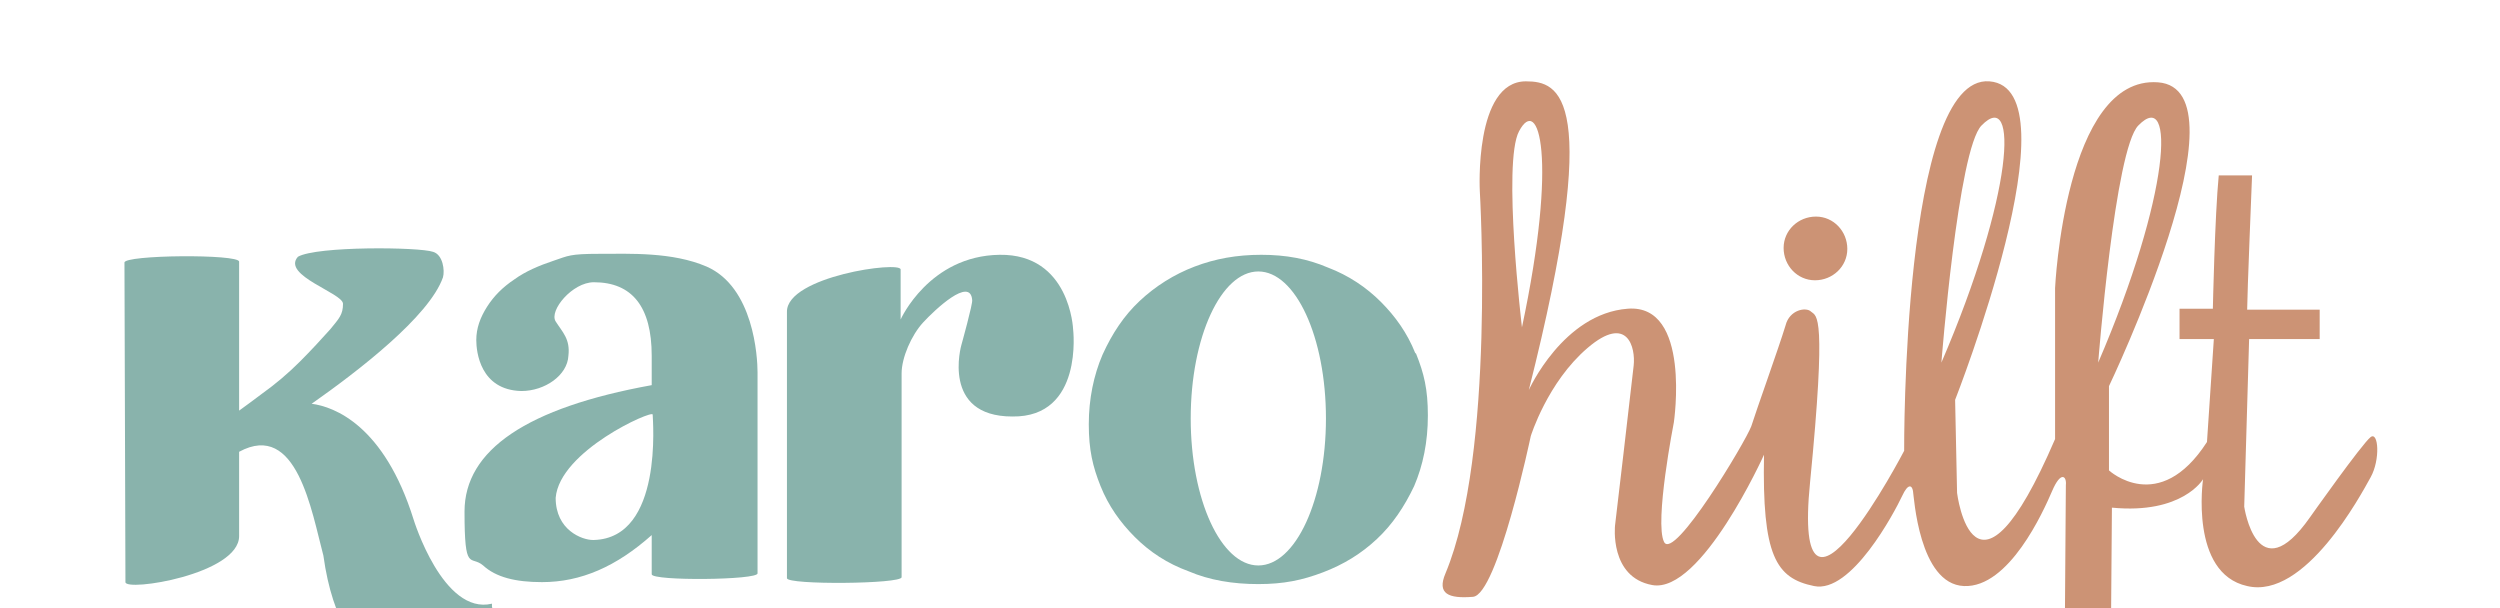
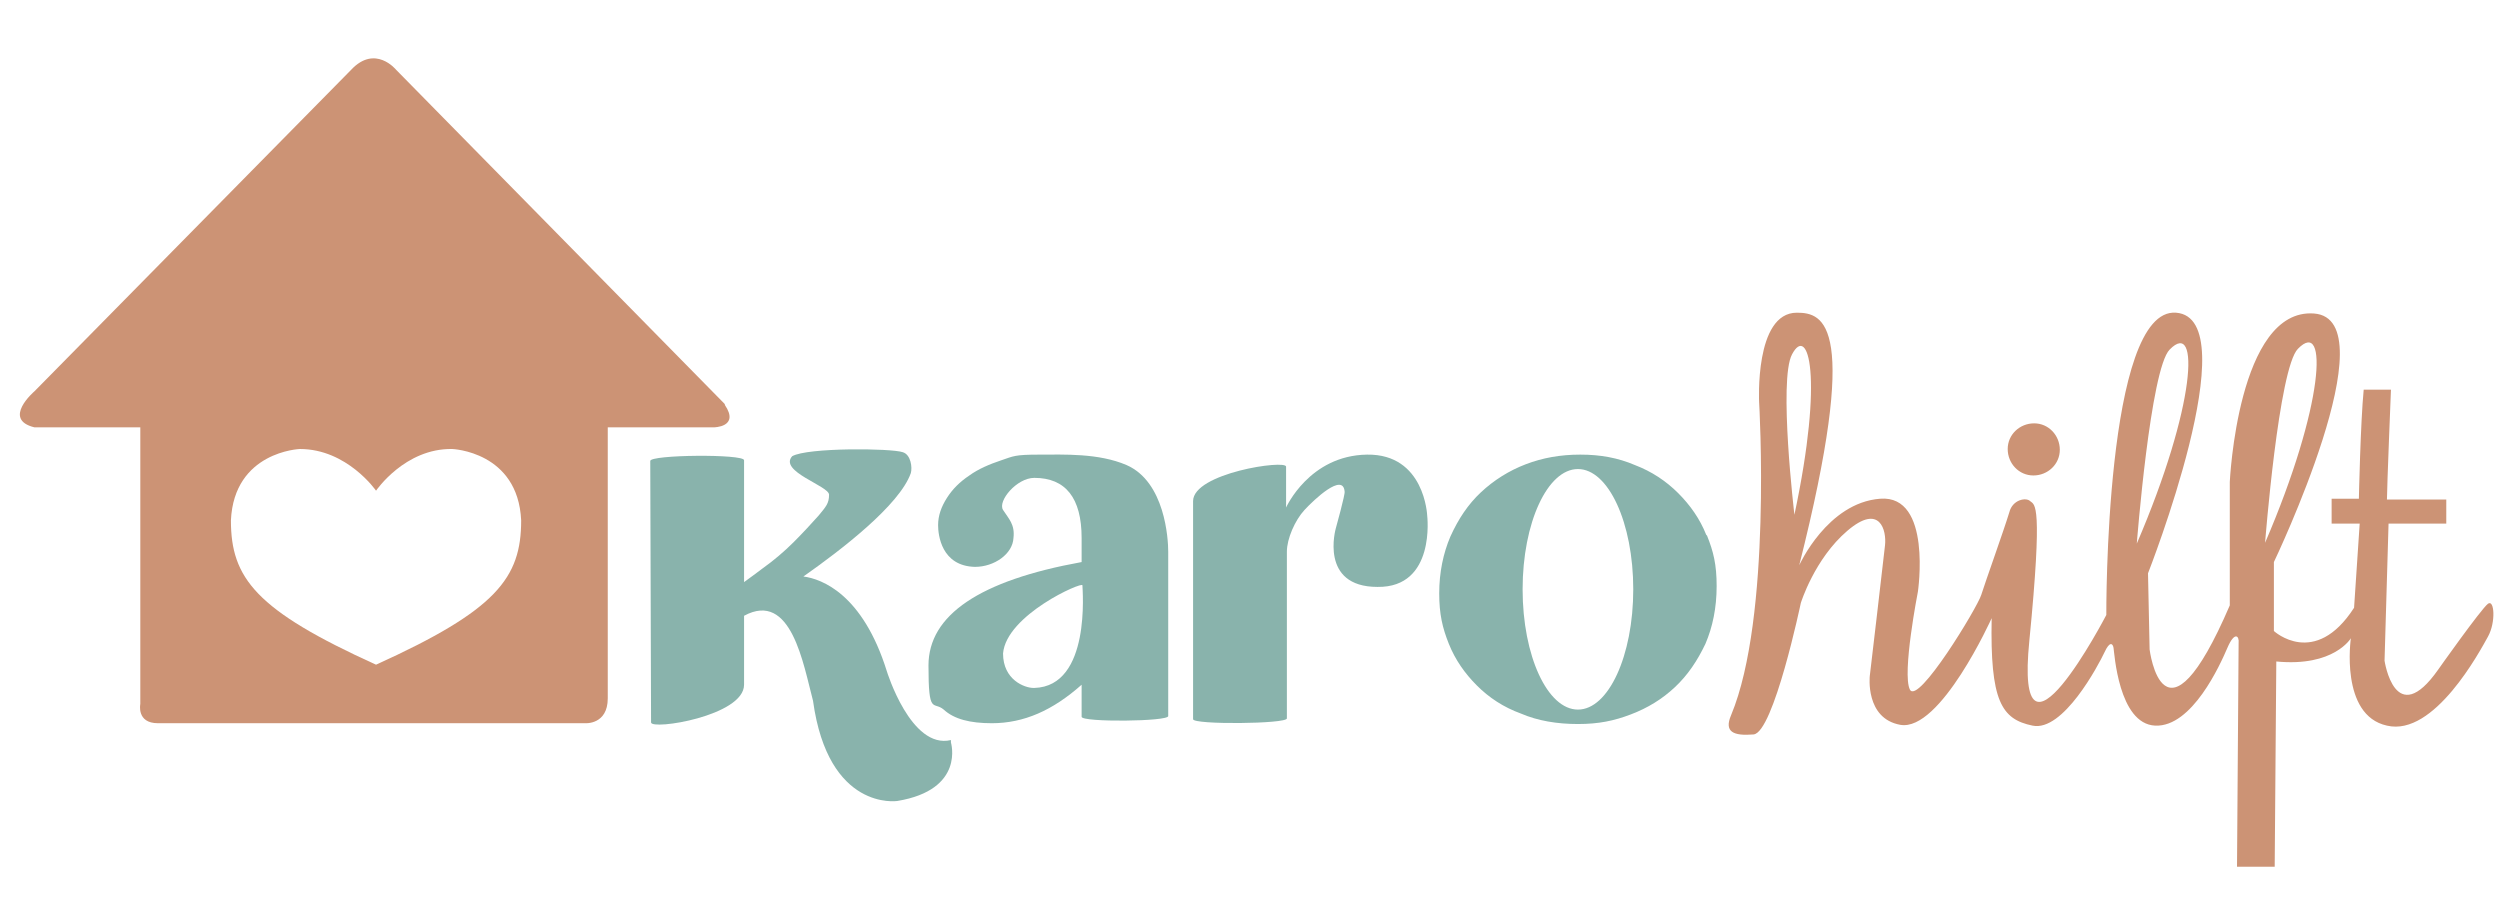
- <svg xmlns="http://www.w3.org/2000/svg" id="Ebene_1" version="1.1" viewBox="0 0 255.1 62">
+ <svg xmlns="http://www.w3.org/2000/svg" id="Ebene_1" version="1.1" viewBox="0 0 311.8 113.4">
  <defs>
    <style>
      .st0 {
        stroke: #e84928;
      }

      .st0, .st1 {
        fill: none;
        stroke-miterlimit: 10;
      }

      .st2 {
        fill: #cc9375;
      }

      .st1 {
        stroke: #010101;
        stroke-width: .5px;
      }

      .st3 {
        fill: #89b3ac;
      }
    </style>
  </defs>
+   <path class="st0" d="M156.7,57.7" />
+   <path class="st1" d="M156.7,57.7" />
+   <path class="st1" d="M156.7,57.7" />
+   <path class="st1" d="M156.7,57.7" />
+   <path class="st2" d="M90.4,50.4L49.4,8.7s-2.6-3.2-5.6,0L4.3,48.8s-4.1,3.5,0,4.5h13.2v34.5s-.5,2.4,2.2,2.4h53.3s2.8.2,2.8-3.1v-33.8h13.2s3.3,0,1.4-2.8ZM46.9,82.9c-15-6.8-18.1-10.8-18.1-18,.4-8.6,8.6-8.9,8.6-8.9,5.9,0,9.5,5.2,9.5,5.2,0,0,3.6-5.3,9.5-5.2,0,0,8.2.3,8.6,8.9,0,7.2-3.1,11.2-18.1,18Z" />
+   <path class="st3" d="M212.8,66.7c-.8-2-2-3.7-3.5-5.2-1.5-1.5-3.3-2.7-5.4-3.5-2.1-.9-4.3-1.3-6.8-1.3s-4.7.4-6.8,1.2c-2.1.8-4,2-5.6,3.5-1.6,1.5-2.8,3.3-3.8,5.5-.9,2.1-1.4,4.5-1.4,7.1s.4,4.3,1.2,6.3c.8,2,2,3.7,3.5,5.2,1.5,1.5,3.3,2.7,5.5,3.5,2.1.9,4.5,1.3,7.1,1.3s4.5-.4,6.6-1.2c2.1-.8,3.9-1.9,5.5-3.4,1.6-1.5,2.8-3.3,3.8-5.4.9-2.1,1.4-4.5,1.4-7.2s-.4-4.3-1.2-6.3ZM196.8,88.5c-3.8,0-6.9-6.7-6.9-15s3.1-15,6.9-15,6.9,6.7,6.9,15-3.1,15-6.9,15Z" />
+   <path class="st3" d="M160.4,58.2v5.1s2.9-6.5,10.1-6.6c7.2-.1,7.5,7.6,7.5,7.6,0,0,1.1,9-6.2,8.9-7.3,0-5.2-7.3-5.2-7.3,0,0,1.2-4.3,1.1-4.6-.2-2.4-3.8,1-5,2.3-1.2,1.3-2.2,3.6-2.2,5.2s0,20.1,0,20.8-11.7.8-11.7.1,0-23.6,0-27.2c0-3.5,11.6-5.2,11.6-4.3Z" />
+   <path class="st3" d="M145.7,68.8c0-1.6-.4-8.7-5.2-10.8-3.5-1.5-7.8-1.3-10.9-1.3s-3.2.2-4.7.7c-1.5.5-2.9,1.1-4,1.9-1.2.8-2.1,1.7-2.8,2.8-.7,1.1-1.1,2.2-1.1,3.4s.4,5.1,4.6,5.2c2.4,0,4.7-1.6,4.8-3.6.2-1.7-.6-2.4-1.3-3.5-.7-1.1,1.7-4,3.9-4,3.9,0,5.9,2.5,5.9,7.5v3c-12.7,2.3-19.1,6.6-19.1,12.9s.6,4.4,1.9,5.5c1.3,1.2,3.3,1.7,6,1.7,4,0,7.6-1.6,11.2-4.8,0,2.3,0,3.8,0,4,0,.7,10.9.6,10.8-.1,0-.7,0-19.3,0-20.8ZM128.9,85.8c-1.1,0-3.8-1-3.8-4.3.4-4.8,9.9-9,9.9-8.5s1.1,12.6-6,12.8Z" />
+   <path class="st3" d="M118.6,92.3c-5,1.2-8-8.6-8-8.6-3-9.6-8.1-11.5-10.4-11.8,4.7-3.3,12-8.9,13.4-12.9.2-.7,0-2.3-1-2.6-1.4-.5-11.9-.6-13.8.5-1.7,1.9,4.6,3.7,4.6,4.8s-.4,1.5-1.3,2.6c-.9,1-1.9,2.1-3.1,3.3-1.2,1.2-2.5,2.3-3.9,3.3-.8.6-1.6,1.2-2.3,1.7,0-7.2,0-14.8,0-15.2,0-.8-11.8-.7-11.7.1,0,.8.1,31.6.1,32.6s11.6-.8,11.6-4.7,0-4.7,0-8.6c5.9-3.2,7.4,6.1,8.6,10.6,1.9,13.8,10.5,12.5,10.5,12.5,8.5-1.4,6.7-7.3,6.7-7.3Z" />
  <g>
-     <path class="st0" d="M88.3,27" />
-     <path class="st1" d="M88.3,27" />
-     <path class="st1" d="M88.3,27" />
-     <path class="st1" d="M88.3,27" />
-     <path class="st3" d="M144.4,36c-.8-2-2-3.7-3.5-5.2-1.5-1.5-3.3-2.7-5.4-3.5-2.1-.9-4.3-1.3-6.8-1.3s-4.7.4-6.8,1.2c-2.1.8-4,2-5.6,3.5-1.6,1.5-2.8,3.3-3.8,5.5-.9,2.1-1.4,4.5-1.4,7.1s.4,4.3,1.2,6.3c.8,2,2,3.7,3.5,5.2,1.5,1.5,3.3,2.7,5.5,3.5,2.1.9,4.5,1.3,7.1,1.3s4.5-.4,6.6-1.2c2.1-.8,3.9-1.9,5.5-3.4,1.6-1.5,2.8-3.3,3.8-5.4.9-2.1,1.4-4.5,1.4-7.2s-.4-4.3-1.2-6.3ZM128.4,57.7c-3.8,0-6.9-6.7-6.9-15s3.1-15,6.9-15,6.9,6.7,6.9,15-3.1,15-6.9,15Z" />
-     <path class="st3" d="M91.9,27.5v5.1s2.9-6.5,10.1-6.6,7.5,7.6,7.5,7.6c0,0,1.1,9-6.2,8.9-7.3,0-5.2-7.3-5.2-7.3,0,0,1.2-4.3,1.1-4.6-.2-2.4-3.8,1-5,2.3-1.2,1.3-2.2,3.6-2.2,5.2s0,20.1,0,20.8-11.7.8-11.7.1,0-23.6,0-27.2,11.6-5.2,11.6-4.3Z" />
-     <path class="st3" d="M77.3,38c0-1.6-.4-8.7-5.2-10.8-3.5-1.5-7.8-1.3-10.9-1.3s-3.2.2-4.7.7c-1.5.5-2.9,1.1-4,1.9-1.2.8-2.1,1.7-2.8,2.8-.7,1.1-1.1,2.2-1.1,3.4s.4,5.1,4.6,5.2c2.4,0,4.7-1.6,4.8-3.6.2-1.7-.6-2.4-1.3-3.5-.7-1.1,1.7-4,3.9-4,3.9,0,5.9,2.5,5.9,7.5v3c-12.7,2.3-19.1,6.6-19.1,12.9s.6,4.4,1.9,5.5c1.3,1.2,3.3,1.7,6,1.7,4,0,7.6-1.6,11.2-4.8,0,2.3,0,3.8,0,4,0,.7,10.9.6,10.8-.1,0-.7,0-19.3,0-20.8ZM60.5,55.1c-1.1,0-3.8-1-3.8-4.3.4-4.8,9.9-9,9.9-8.5s1.1,12.6-6,12.8Z" />
-     <path class="st3" d="M50.2,61.6c-5,1.2-8-8.6-8-8.6-3-9.6-8.1-11.5-10.4-11.8,4.7-3.3,12-8.9,13.4-12.9.2-.7,0-2.3-1-2.6-1.4-.5-11.9-.6-13.8.5-1.7,1.9,4.6,3.7,4.6,4.8s-.4,1.5-1.3,2.6c-.9,1-1.9,2.1-3.1,3.3-1.2,1.2-2.5,2.3-3.9,3.3-.8.6-1.6,1.2-2.3,1.7,0-7.2,0-14.8,0-15.2,0-.8-11.8-.7-11.7.1,0,.8.1,31.6.1,32.6s11.6-.8,11.6-4.7,0-4.7,0-8.6c5.9-3.2,7.4,6.1,8.6,10.6,1.9,13.8,10.5,12.5,10.5,12.5,8.5-1.4,6.7-7.3,6.7-7.3Z" />
-     <g>
-       <path class="st2" d="M185.2,28.6c1.8,0,3.3-1.4,3.3-3.2,0-1.8-1.4-3.3-3.2-3.3-1.8,0-3.3,1.4-3.3,3.2,0,1.8,1.4,3.3,3.2,3.3Z" />
-       <path class="st2" d="M241.9,44.6c-.9.7-6.2,8.2-6.2,8.2-5.4,7.7-6.7-1.1-6.7-1.1l.5-17.1h7.2c0,0,0-3,0-3h-7.4c0-1.4.5-13.7.5-13.7h-3.4c-.4,4.1-.6,13.6-.6,13.6h-3.4s0,3.1,0,3.1h3.5s-.7,10.5-.7,10.5c-4.9,7.6-10,2.9-10,2.9v-8.6c0,0,14.5-30.3,5-31-9.5-.7-10.5,21-10.5,21v15.4c-8.3,19.3-10,5.5-10,5.5l-.2-9.5s12.5-31.8,3.5-32.5c-8.9-.7-8.7,37.7-8.7,37.7,0,0-11.5,22.1-9.6,3.2,1.7-17.3.7-16.9.1-17.4-.5-.5-2.2-.2-2.6,1.4-.7,2.3-3,8.7-3.5,10.3-.6,1.6-7.9,13.8-8.9,11.8-1-2,1-12.2,1-12.2,0,0,1.8-12.1-4.7-11.6-6.6.5-10.1,8.3-10.1,8.3,7.6-30.1,3.1-31.5-.3-31.5-5.3,0-4.7,11.2-4.7,11.2,0,0,1.6,26.8-3.5,39-.9,2.1.3,2.6,2.8,2.4,2.5-.2,5.9-16.4,5.9-16.4,0,0,1.7-5.5,5.8-9,4.1-3.5,4.9,0,4.7,1.8-.2,1.9-1.9,16.3-1.9,16.3,0,0-.6,5.3,3.8,6.1,5,.9,11.4-13.3,11.4-13.3-.2,10.3,1.2,12.6,5.1,13.4,3.8.8,8.2-7.5,9-9.2.6-1.3,1-1.1,1.1-.5.1.5.6,9.5,5.2,9.7s8.1-7.6,9-9.7c.9-2.1,1.5-1.5,1.4-.6,0,.8-.2,27.9-.2,27.9h4.7s.2-25.6.2-25.6c7.2.7,9.3-2.9,9.3-2.9,0,0-1.4,9.6,4.5,10.9,5.9,1.4,11.6-9.3,12.6-11.1,1-1.8.8-4.7,0-4.1ZM155,13.4c2-3.8,4,2.6.3,20,0,0-2-16.8-.3-20ZM198.1,37s1.7-21.8,4.1-24.2c3.8-3.9,3.3,7-4.1,24.2ZM218.2,12.8c3.8-3.9,3.3,7-4.1,24.2,0,0,1.7-21.8,4.1-24.2Z" />
-     </g>
+     <path class="st2" d="M253.6,59.3c1.8,0,3.3-1.4,3.3-3.2,0-1.8-1.4-3.3-3.2-3.3-1.8,0-3.3,1.4-3.3,3.2,0,1.8,1.4,3.3,3.2,3.3Z" />
+     <path class="st2" d="M310.3,75.3c-.9.7-6.2,8.2-6.2,8.2-5.4,7.7-6.7-1.1-6.7-1.1l.5-17.1h7.2c0,0,0-3,0-3h-7.4c0-1.4.5-13.7.5-13.7h-3.4c-.4,4.1-.6,13.6-.6,13.6h-3.4s0,3.1,0,3.1h3.5s-.7,10.5-.7,10.5c-4.9,7.6-10,2.9-10,2.9v-8.6c0,0,14.5-30.3,5-31-9.5-.7-10.5,21-10.5,21v15.4c-8.3,19.3-10,5.5-10,5.5l-.2-9.5s12.5-31.8,3.5-32.5c-8.9-.7-8.7,37.7-8.7,37.7,0,0-11.5,22.1-9.6,3.2,1.7-17.3.7-16.9.1-17.4-.5-.5-2.2-.2-2.6,1.4-.7,2.3-3,8.7-3.5,10.3s-7.9,13.8-8.9,11.8c-1-2,1-12.2,1-12.2,0,0,1.8-12.1-4.7-11.6-6.6.5-10.1,8.3-10.1,8.3,7.6-30.1,3.1-31.5-.3-31.5-5.3,0-4.7,11.2-4.7,11.2,0,0,1.6,26.8-3.5,39-.9,2.1.3,2.6,2.8,2.4,2.5-.2,5.9-16.4,5.9-16.4,0,0,1.7-5.5,5.8-9s4.9,0,4.7,1.8c-.2,1.9-1.9,16.3-1.9,16.3,0,0-.6,5.3,3.8,6.1,5,.9,11.4-13.3,11.4-13.3-.2,10.3,1.2,12.6,5.1,13.4,3.8.8,8.2-7.5,9-9.2.6-1.3,1-1.1,1.1-.5.1.5.6,9.5,5.2,9.7s8.1-7.6,9-9.7c.9-2.1,1.5-1.5,1.4-.6,0,.8-.2,27.9-.2,27.9h4.7s.2-25.6.2-25.6c7.2.7,9.3-2.9,9.3-2.9,0,0-1.4,9.6,4.5,10.9,5.9,1.4,11.6-9.3,12.6-11.1s.8-4.7,0-4.1ZM223.5,44.2c2-3.8,4,2.6.3,20,0,0-2-16.8-.3-20ZM266.5,67.8s1.7-21.8,4.1-24.2c3.8-3.9,3.3,7-4.1,24.2ZM286.6,43.5c3.8-3.9,3.3,7-4.1,24.2,0,0,1.7-21.8,4.1-24.2Z" />
  </g>
</svg>
